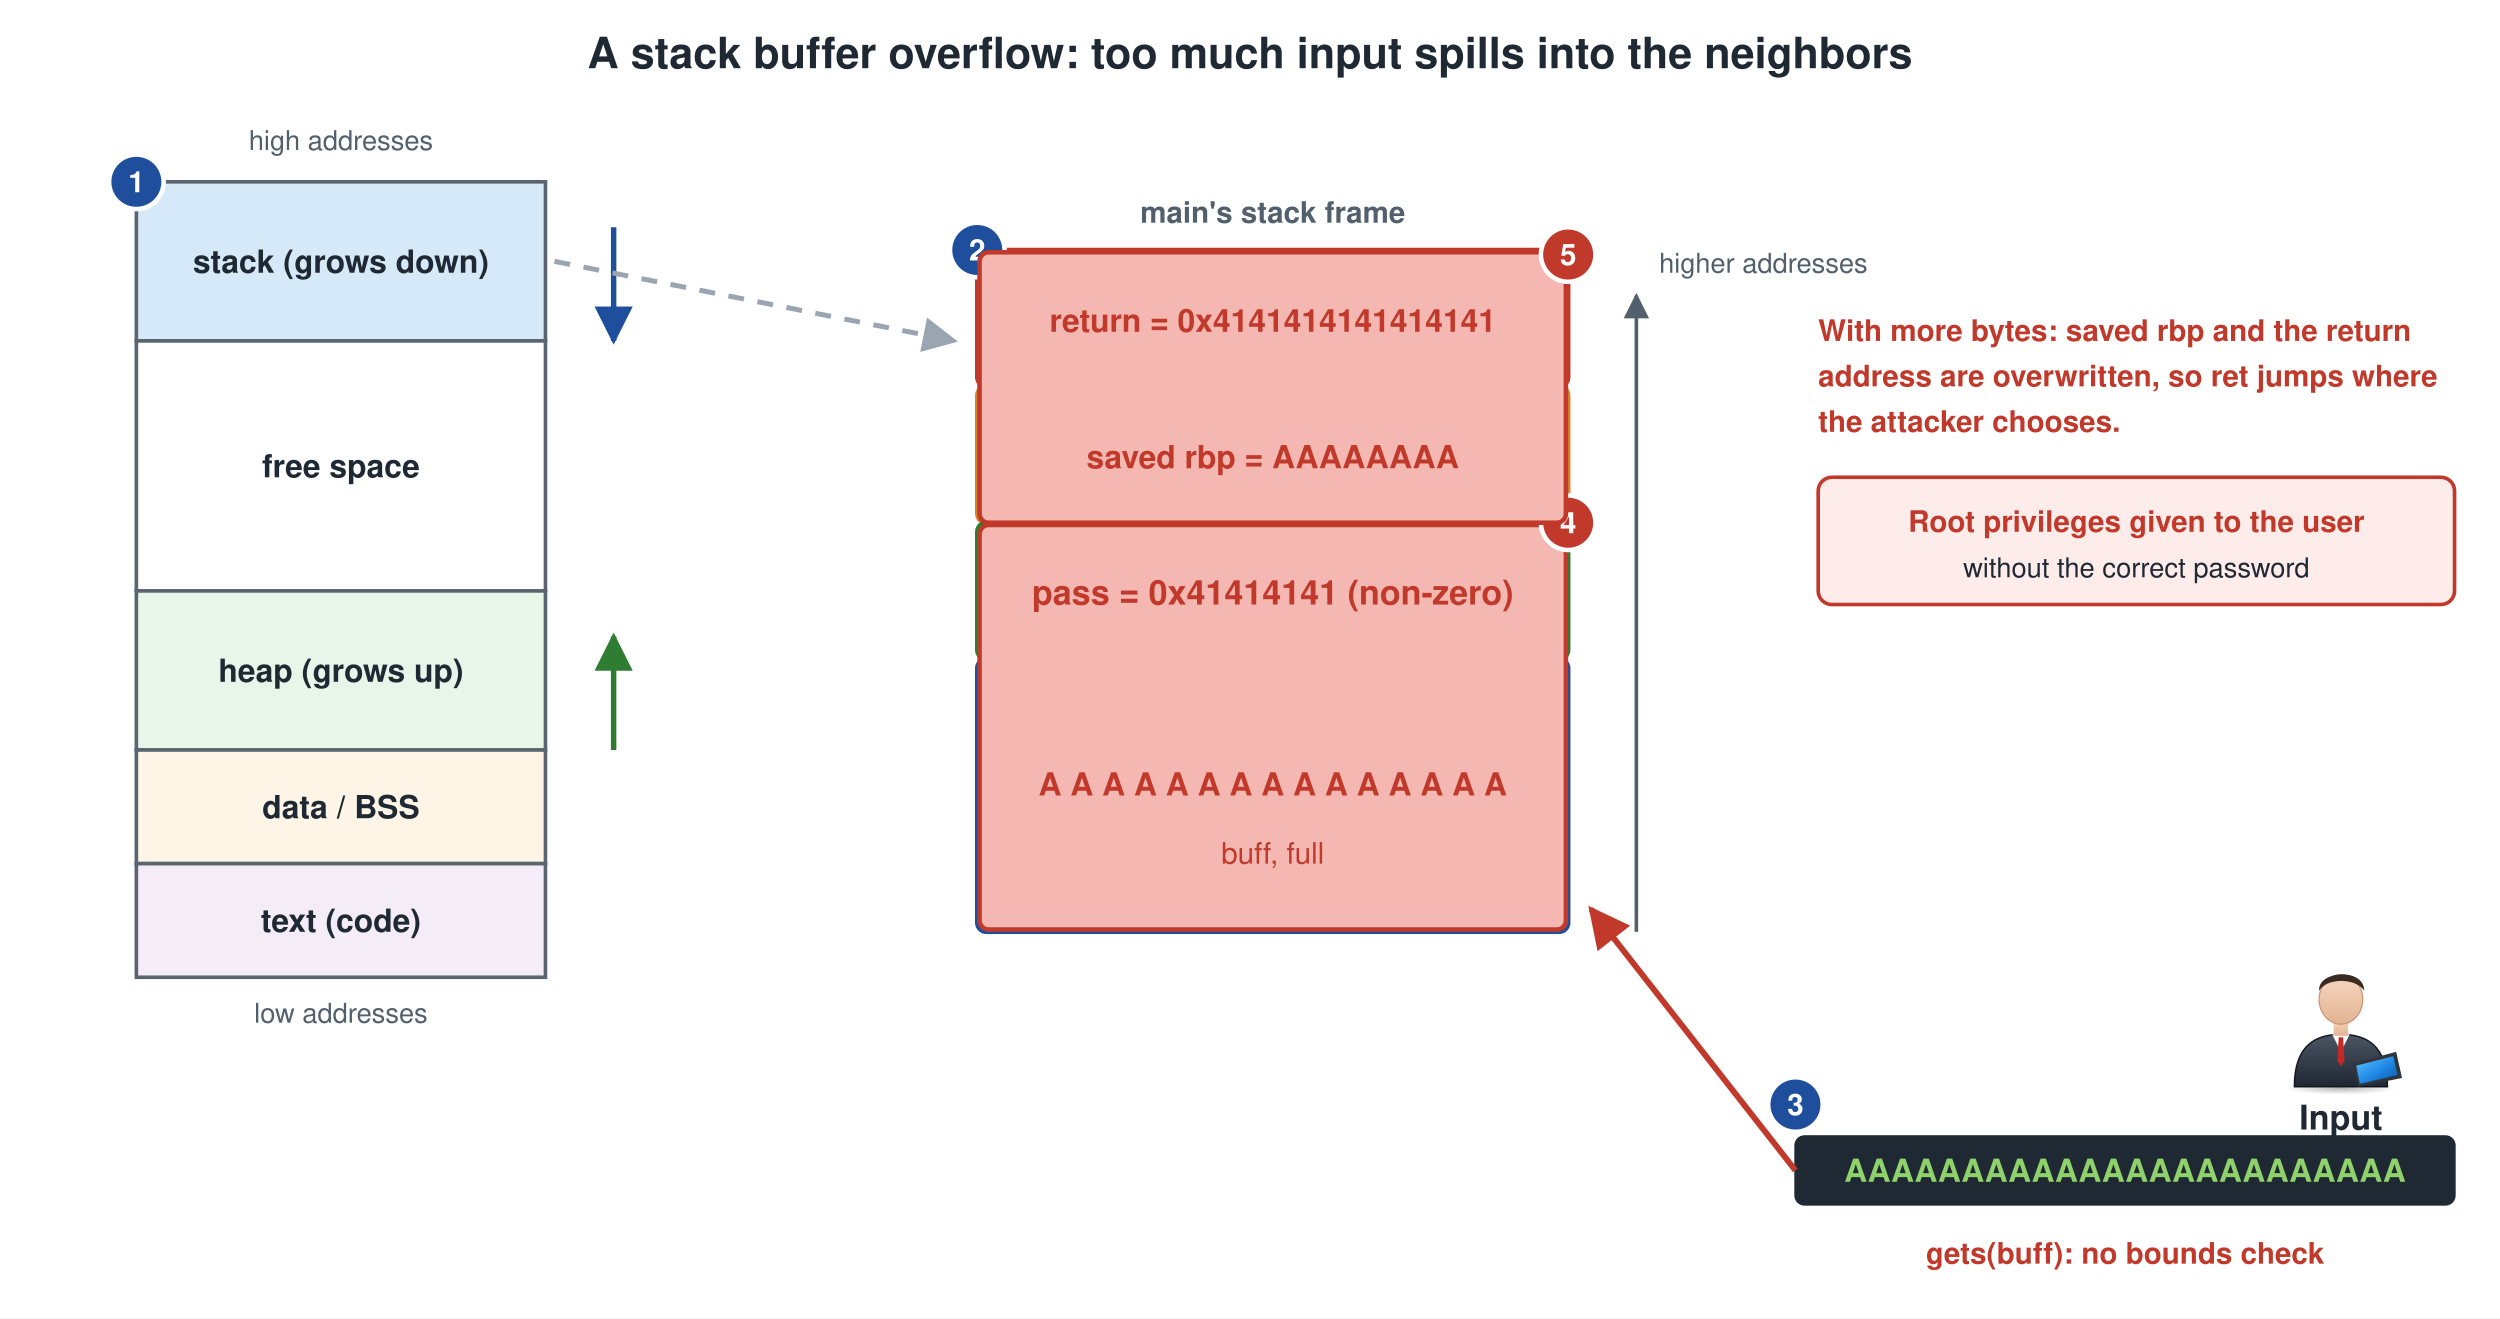
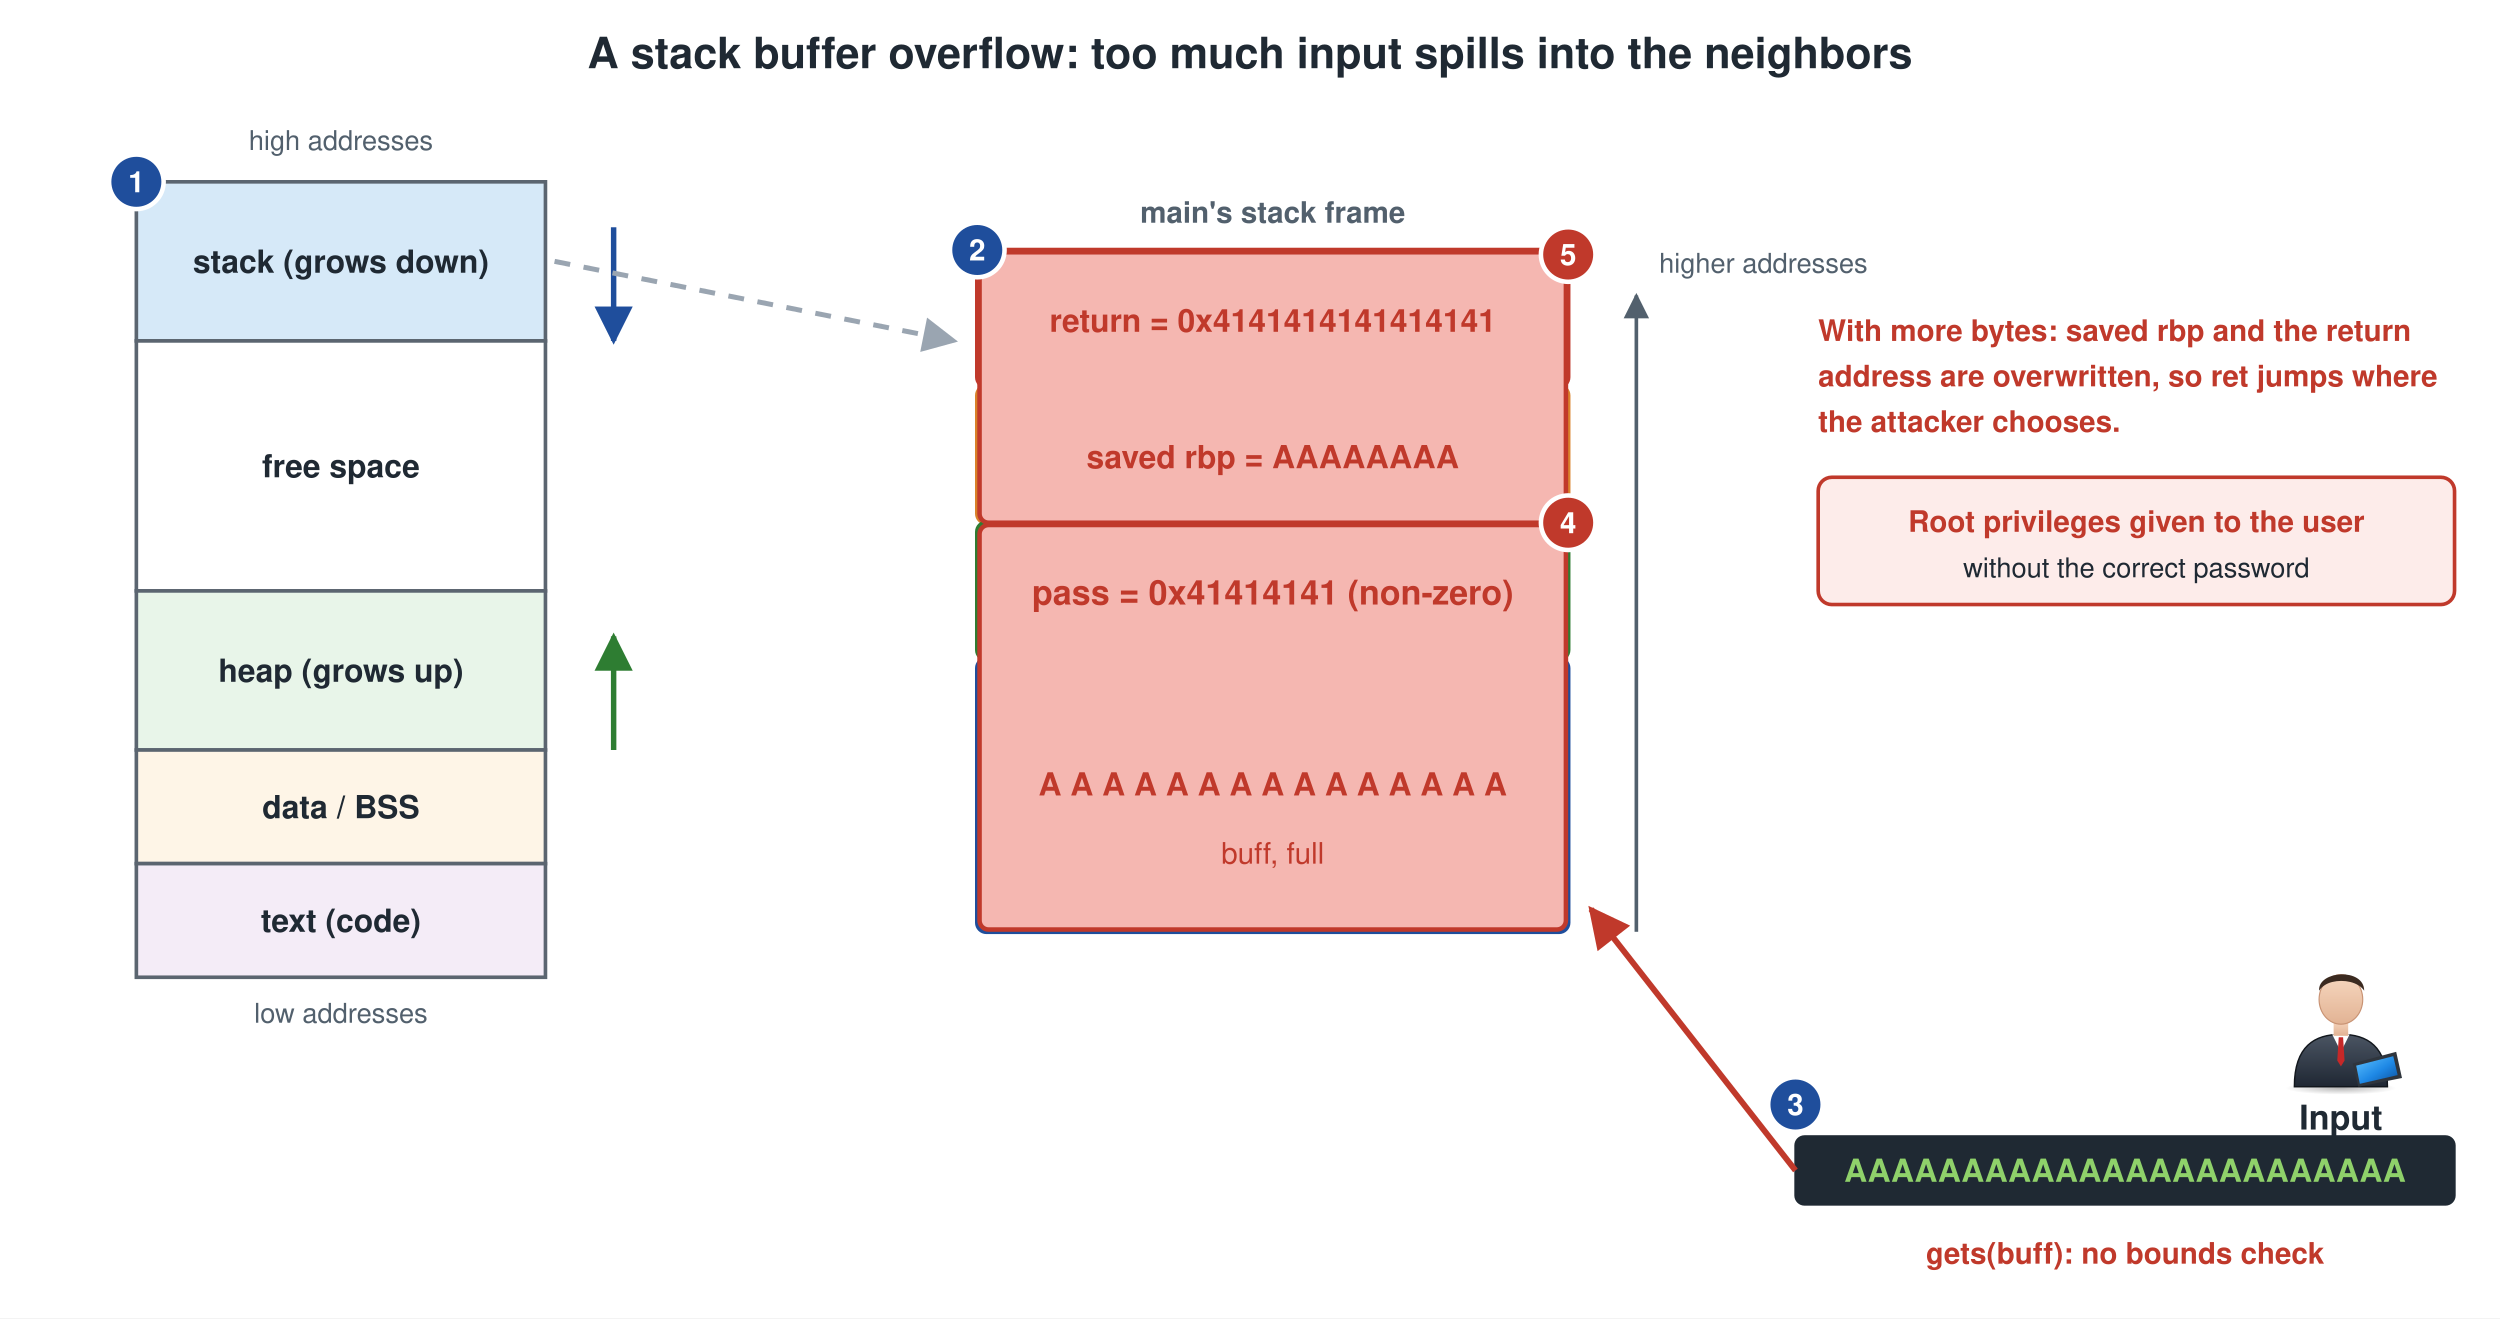
<svg xmlns="http://www.w3.org/2000/svg" viewBox="0 0 1100 580" width="1100" height="580" role="img" aria-labelledby="t d">
  <style>@media (prefers-reduced-motion: no-preference){.st{animation:fig-in .7s ease-out both}.s1{animation-delay:0.00s}.s2{animation-delay:0.90s}.s3{animation-delay:1.80s}.s4{animation-delay:2.70s}.s5{animation-delay:3.60s}}@keyframes fig-in{from{opacity:0}to{opacity:1}}</style>
  <defs>
    <linearGradient id="g-box" x1="0" y1="0" x2="0" y2="1">
      <stop offset="0" stop-color="#f3f8fe" />
      <stop offset="1" stop-color="#c9ddf4" />
    </linearGradient>
    <filter id="f-drop" x="-10%" y="-10%" width="130%" height="140%">
      <feDropShadow dx="1.5" dy="2" stdDeviation="1.6" flood-color="#000" flood-opacity=".18" />
    </filter>
    <marker id="a-1f4e9c" viewBox="0 0 10 10" refX="9" refY="5" markerWidth="7" markerHeight="7" orient="auto-start-reverse">
      <path d="M0 0 L10 5 L0 10 Z" fill="#1f4e9c" />
    </marker>
    <marker id="a-2e7d32" viewBox="0 0 10 10" refX="9" refY="5" markerWidth="7" markerHeight="7" orient="auto-start-reverse">
      <path d="M0 0 L10 5 L0 10 Z" fill="#2e7d32" />
    </marker>
    <marker id="a-52606d" viewBox="0 0 10 10" refX="9" refY="5" markerWidth="7" markerHeight="7" orient="auto-start-reverse">
      <path d="M0 0 L10 5 L0 10 Z" fill="#52606d" />
    </marker>
    <marker id="a-9aa5b1" viewBox="0 0 10 10" refX="9" refY="5" markerWidth="7" markerHeight="7" orient="auto-start-reverse">
      <path d="M0 0 L10 5 L0 10 Z" fill="#9aa5b1" />
    </marker>
    <marker id="a-c0392b" viewBox="0 0 10 10" refX="9" refY="5" markerWidth="7" markerHeight="7" orient="auto-start-reverse">
      <path d="M0 0 L10 5 L0 10 Z" fill="#c0392b" />
    </marker>
    <linearGradient id="g-steel" x1="0" y1="0" x2="1" y2="0">
      <stop offset="0" stop-color="#4a5361" />
      <stop offset=".5" stop-color="#2b313a" />
      <stop offset="1" stop-color="#1c2027" />
    </linearGradient>
    <linearGradient id="g-steel-top" x1="0" y1="0" x2="0" y2="1">
      <stop offset="0" stop-color="#7d8796" />
      <stop offset="1" stop-color="#4a5361" />
    </linearGradient>
    <linearGradient id="g-silver" x1="0" y1="0" x2="0" y2="1">
      <stop offset="0" stop-color="#f4f6f8" />
      <stop offset="1" stop-color="#b9c0c9" />
    </linearGradient>
    <linearGradient id="g-silver-side" x1="0" y1="0" x2="1" y2="0">
      <stop offset="0" stop-color="#d8dde3" />
      <stop offset="1" stop-color="#9aa3ae" />
    </linearGradient>
    <linearGradient id="g-screen" x1="0" y1="0" x2="1" y2="1">
      <stop offset="0" stop-color="#5fc3ff" />
      <stop offset=".55" stop-color="#1e88e5" />
      <stop offset="1" stop-color="#0b4f9c" />
    </linearGradient>
    <linearGradient id="g-router" x1="0" y1="0" x2="0" y2="1">
      <stop offset="0" stop-color="#6fb6e8" />
      <stop offset="1" stop-color="#1f5f99" />
    </linearGradient>
    <linearGradient id="g-router-top" x1="0" y1="0" x2="0" y2="1">
      <stop offset="0" stop-color="#e9f4fc" />
      <stop offset="1" stop-color="#a9cdea" />
    </linearGradient>
    <linearGradient id="g-db" x1="0" y1="0" x2="1" y2="0">
      <stop offset="0" stop-color="#8e99a6" />
      <stop offset=".45" stop-color="#e3e7eb" />
      <stop offset="1" stop-color="#7b8693" />
    </linearGradient>
    <linearGradient id="g-brick" x1="0" y1="0" x2="0" y2="1">
      <stop offset="0" stop-color="#e2774f" />
      <stop offset="1" stop-color="#b2472a" />
    </linearGradient>
    <linearGradient id="g-cloud" x1="0" y1="0" x2="0" y2="1">
      <stop offset="0" stop-color="#ffffff" />
      <stop offset="1" stop-color="#b8dcf5" />
    </linearGradient>
    <linearGradient id="g-skin" x1="0" y1="0" x2="0" y2="1">
      <stop offset="0" stop-color="#f7d7bf" />
      <stop offset="1" stop-color="#e2b394" />
    </linearGradient>
    <linearGradient id="g-suit" x1="0" y1="0" x2="0" y2="1">
      <stop offset="0" stop-color="#4b5563" />
      <stop offset="1" stop-color="#1f2733" />
    </linearGradient>
    <linearGradient id="g-suit2" x1="0" y1="0" x2="0" y2="1">
      <stop offset="0" stop-color="#7b5ea7" />
      <stop offset="1" stop-color="#46336b" />
    </linearGradient>
    <linearGradient id="g-hood" x1="0" y1="0" x2="0" y2="1">
      <stop offset="0" stop-color="#3a3f47" />
      <stop offset="1" stop-color="#0f1216" />
    </linearGradient>
    <linearGradient id="g-robot" x1="0" y1="0" x2="0" y2="1">
      <stop offset="0" stop-color="#e8eef5" />
      <stop offset="1" stop-color="#9fb0c3" />
    </linearGradient>
    <linearGradient id="g-gold" x1="0" y1="0" x2="0" y2="1">
      <stop offset="0" stop-color="#ffe08a" />
      <stop offset="1" stop-color="#d49a1f" />
    </linearGradient>
    <linearGradient id="g-paper" x1="0" y1="0" x2="0" y2="1">
      <stop offset="0" stop-color="#ffffff" />
      <stop offset="1" stop-color="#e4e9ef" />
    </linearGradient>
    <linearGradient id="g-green" x1="0" y1="0" x2="0" y2="1">
      <stop offset="0" stop-color="#7fd38b" />
      <stop offset="1" stop-color="#2e8b45" />
    </linearGradient>
    <linearGradient id="g-red" x1="0" y1="0" x2="0" y2="1">
      <stop offset="0" stop-color="#ff8a80" />
      <stop offset="1" stop-color="#c62828" />
    </linearGradient>
    <radialGradient id="g-shadow">
      <stop offset="0" stop-color="#000" stop-opacity=".28" />
      <stop offset="1" stop-color="#000" stop-opacity="0" />
    </radialGradient>
    <linearGradient id="g-suit3" x1="0" y1="0" x2="0" y2="1">
      <stop offset="0" stop-color="#2e86c1" />
      <stop offset="1" stop-color="#1b4f72" />
    </linearGradient>
    <symbol id="i-user-laptop" viewBox="0 0 100 100">
      <ellipse cx="50" cy="95" rx="38" ry="4.5" fill="url(#g-shadow)" />
      <path d="M18 94 C18 66 32 58 50 58 C68 58 82 66 82 94 Z" fill="url(#g-suit)" stroke="#11161c" stroke-width="1" />
      <path d="M44 58 L50 70 L56 58 Z" fill="#fff" />
      <path d="M48.5 60 L51.5 60 L52.5 76 L50 80 L47.5 76 Z" fill="#c62828" />
      <rect x="45" y="48" width="10" height="11" fill="url(#g-skin)" />
      <ellipse cx="50" cy="34" rx="15" ry="17" fill="url(#g-skin)" stroke="#c89273" stroke-width=".8" />
      <path d="M35 28 C34 14 66 12 66 28 C62 22 52 20 44 22 C40 23 37 25 35 28 Z" fill="#3b2a20" />
      <path d="M58 78 L88 70 L92 88 L62 94 Z" fill="#2f353d" />
      <path d="M60.5 79.5 L86 73 L89 86 L63 92 Z" fill="url(#g-screen)" />
    </symbol>
  </defs>
  <rect width="1100" height="580" fill="#ffffff" />
  <text x="550.0" y="30.0" font-family="Helvetica, Arial, sans-serif" font-size="19" fill="#1f2933" font-weight="bold" text-anchor="middle">A stack buffer overflow: too much input spills into the neighbors</text>
  <g class="st s1">
    <text x="150.0" y="66.0" font-family="Helvetica, Arial, sans-serif" font-size="12" fill="#52606d" font-weight="normal" text-anchor="middle">high addresses</text>
  </g>
  <g class="st s1">
    <rect x="60.0" y="80.0" width="180.0" height="70.0" rx="0" fill="#d6e9f8" fill-opacity="1" stroke="#5b6570" stroke-width="1.6" />
  </g>
  <g class="st s1">
    <text x="150.0" y="120.0" font-family="Helvetica, Arial, sans-serif" font-size="14" fill="#1f2933" font-weight="bold" text-anchor="middle">stack (grows down)</text>
  </g>
  <g class="st s1">
    <rect x="60.0" y="150.0" width="180.0" height="110.0" rx="0" fill="#ffffff" fill-opacity="1" stroke="#5b6570" stroke-width="1.6" />
  </g>
  <g class="st s1">
    <text x="150.0" y="210.0" font-family="Helvetica, Arial, sans-serif" font-size="14" fill="#1f2933" font-weight="bold" text-anchor="middle">free space</text>
  </g>
  <g class="st s1">
    <rect x="60.0" y="260.0" width="180.0" height="70.0" rx="0" fill="#e8f5e9" fill-opacity="1" stroke="#5b6570" stroke-width="1.6" />
  </g>
  <g class="st s1">
    <text x="150.0" y="300.0" font-family="Helvetica, Arial, sans-serif" font-size="14" fill="#1f2933" font-weight="bold" text-anchor="middle">heap (grows up)</text>
  </g>
  <g class="st s1">
    <rect x="60.0" y="330.0" width="180.0" height="50.0" rx="0" fill="#fef5e7" fill-opacity="1" stroke="#5b6570" stroke-width="1.6" />
  </g>
  <g class="st s1">
    <text x="150.0" y="360.0" font-family="Helvetica, Arial, sans-serif" font-size="14" fill="#1f2933" font-weight="bold" text-anchor="middle">data / BSS</text>
  </g>
  <g class="st s1">
    <rect x="60.0" y="380.0" width="180.0" height="50.0" rx="0" fill="#f4ecf7" fill-opacity="1" stroke="#5b6570" stroke-width="1.6" />
  </g>
  <g class="st s1">
    <text x="150.0" y="410.0" font-family="Helvetica, Arial, sans-serif" font-size="14" fill="#1f2933" font-weight="bold" text-anchor="middle">text (code)</text>
  </g>
  <g class="st s1">
    <text x="150.0" y="450.0" font-family="Helvetica, Arial, sans-serif" font-size="12" fill="#52606d" font-weight="normal" text-anchor="middle">low addresses</text>
  </g>
  <g class="st s1">
+     <path d="M270.0 100.0 L270.0 150.0" fill="none" stroke="#1f4e9c" stroke-width="2.4" marker-end="url(#a-1f4e9c)" stroke-linejoin="round" />
+   </g>
+   <g class="st s1">
+     <path d="M270.0 330.0 L270.0 280.0" fill="none" stroke="#2e7d32" stroke-width="2.4" marker-end="url(#a-2e7d32)" stroke-linejoin="round" />
+   </g>
+   <g class="st s2">
+     <path d="M244.0 115.0 L420.0 150.0" fill="none" stroke="#9aa5b1" stroke-width="2.2" stroke-dasharray="7 6" marker-end="url(#a-9aa5b1)" stroke-linejoin="round" />
+   </g>
+   <g class="st s2">
+     <rect x="430.0" y="110.0" width="260.0" height="60.0" rx="4" fill="#fdecea" fill-opacity="1" stroke="#c0392b" stroke-width="2" />
+   </g>
+   <g class="st s2">
+     <text x="560.0" y="146.0" font-family="Helvetica, Arial, sans-serif" font-size="16" fill="#c0392b" font-weight="bold" text-anchor="middle">return address</text>
+   </g>
+   <g class="st s2">
+     <rect x="430.0" y="170.0" width="260.0" height="60.0" rx="4" fill="#fff3e0" fill-opacity="1" stroke="#d9822b" stroke-width="2" />
+   </g>
+   <g class="st s2">
+     <text x="560.0" y="206.0" font-family="Helvetica, Arial, sans-serif" font-size="16" fill="#d9822b" font-weight="bold" text-anchor="middle">saved rbp</text>
+   </g>
+   <g class="st s2">
+     <rect x="430.0" y="230.0" width="260.0" height="60.0" rx="4" fill="#e8f5e9" fill-opacity="1" stroke="#2e7d32" stroke-width="2" />
+   </g>
+   <g class="st s2">
+     <text x="560.0" y="266.0" font-family="Helvetica, Arial, sans-serif" font-size="16" fill="#2e7d32" font-weight="bold" text-anchor="middle">int pass = 0</text>
+   </g>
+   <g class="st s2">
+     <rect x="430.0" y="290.0" width="260.0" height="120.0" rx="4" fill="#eef5fc" fill-opacity="1" stroke="#1f4e9c" stroke-width="2" />
+   </g>
+   <g class="st s2">
+     <text x="560.0" y="356.0" font-family="Helvetica, Arial, sans-serif" font-size="16" fill="#1f4e9c" font-weight="bold" text-anchor="middle">char buff[15]</text>
+   </g>
+   <g class="st s2">
+     <text x="560.0" y="98.0" font-family="Helvetica, Arial, sans-serif" font-size="13" fill="#52606d" font-weight="bold" text-anchor="middle">main's stack frame</text>
+   </g>
+   <g class="st s2">
+     <text x="730.0" y="120.0" font-family="Helvetica, Arial, sans-serif" font-size="12" fill="#52606d" font-weight="normal" text-anchor="start">higher addresses</text>
+   </g>
+   <g class="st s2">
+     <path d="M720.0 410.0 L720.0 130.0" fill="none" stroke="#52606d" stroke-width="1.6" marker-end="url(#a-52606d)" stroke-linejoin="round" />
+   </g>
+   <g class="st s3">
+     <use href="#i-user-laptop" x="998.0" y="418.0" width="64" height="64" />
+     <text x="1030.0" y="497.0" font-family="Helvetica, Arial, sans-serif" font-size="15" fill="#1f2933" font-weight="bold" text-anchor="middle">Input</text>
+   </g>
+   <g class="st s3">
+     <rect x="790.0" y="500.0" width="290.0" height="30.0" rx="4" fill="#1f2933" fill-opacity="1" stroke="#1f2933" stroke-width="1" />
+   </g>
+   <g class="st s3">
+     <text x="935.0" y="520.0" font-family="Helvetica, Arial, sans-serif" font-size="14" fill="#8fd16a" font-weight="bold" text-anchor="middle">AAAAAAAAAAAAAAAAAAAAAAAA</text>
+   </g>
+   <g class="st s3">
+     <text x="935.0" y="556.0" font-family="Helvetica, Arial, sans-serif" font-size="13" fill="#c0392b" font-weight="bold" text-anchor="middle">gets(buff): no bounds check</text>
+   </g>
+   <g class="st s3">
+     <path d="M790.0 515.0 L700.0 400.0" fill="none" stroke="#c0392b" stroke-width="2.6" marker-end="url(#a-c0392b)" stroke-linejoin="round" />
+   </g>
+   <g class="st s4">
+     <rect x="431.0" y="231.0" width="258.0" height="178.0" rx="4" fill="#f5b7b1" fill-opacity="1" stroke="#c0392b" stroke-width="2" />
+   </g>
+   <g class="st s4">
+     <text x="560.0" y="350.0" font-family="Helvetica, Arial, sans-serif" font-size="14" fill="#c0392b" font-weight="bold" text-anchor="middle">A A A A A A A A A A A A A A A</text>
+   </g>
+   <g class="st s4">
+     <text x="560.0" y="380.0" font-family="Helvetica, Arial, sans-serif" font-size="13" fill="#c0392b" font-weight="normal" text-anchor="middle">buff, full</text>
+   </g>
+   <g class="st s4">
+     <text x="560.0" y="266.0" font-family="Helvetica, Arial, sans-serif" font-size="15" fill="#c0392b" font-weight="bold" text-anchor="middle">pass = 0x41414141 (non-zero)</text>
+   </g>
+   <g class="st s4">
+     <rect x="800.0" y="210.0" width="280.0" height="56.0" rx="6" fill="#fdecea" fill-opacity="1" stroke="#c0392b" stroke-width="1.6" />
+   </g>
+   <g class="st s4">
+     <text x="940.0" y="234.0" font-family="Helvetica, Arial, sans-serif" font-size="13" fill="#c0392b" font-weight="bold" text-anchor="middle">Root privileges given to the user</text>
+   </g>
+   <g class="st s4">
+     <text x="940.0" y="254.0" font-family="Helvetica, Arial, sans-serif" font-size="12" fill="#1f2933" font-weight="normal" text-anchor="middle">without the correct password</text>
+   </g>
+   <g class="st s5">
+     <rect x="431.0" y="111.0" width="258.0" height="119.0" rx="4" fill="#f5b7b1" fill-opacity="1" stroke="#c0392b" stroke-width="2" />
+   </g>
+   <g class="st s5">
+     <text x="560.0" y="146.0" font-family="Helvetica, Arial, sans-serif" font-size="14" fill="#c0392b" font-weight="bold" text-anchor="middle">return = 0x4141414141414141</text>
+   </g>
+   <g class="st s5">
+     <text x="560.0" y="206.0" font-family="Helvetica, Arial, sans-serif" font-size="14" fill="#c0392b" font-weight="bold" text-anchor="middle">saved rbp = AAAAAAAA</text>
+   </g>
+   <g class="st s5">
+     <text x="800.0" y="150.0" font-family="Helvetica, Arial, sans-serif" font-size="13" fill="#c0392b" font-weight="bold" text-anchor="start">With more bytes: saved rbp and the return</text>
+   </g>
+   <g class="st s5">
+     <text x="800.0" y="170.0" font-family="Helvetica, Arial, sans-serif" font-size="13" fill="#c0392b" font-weight="bold" text-anchor="start">address are overwritten, so ret jumps where</text>
+   </g>
+   <g class="st s5">
+     <text x="800.0" y="190.0" font-family="Helvetica, Arial, sans-serif" font-size="13" fill="#c0392b" font-weight="bold" text-anchor="start">the attacker chooses.</text>
+   </g>
+   <g class="st s1">
    <circle cx="60" cy="80" r="12" fill="#1f4e9c" stroke="#fff" stroke-width="2" />
    <text x="60.0" y="84.6" font-family="Helvetica, Arial, sans-serif" font-size="13" fill="#fff" font-weight="bold" text-anchor="middle">1</text>
  </g>
-   <g class="st s1">
-     <path d="M270.0 100.0 L270.0 150.0" fill="none" stroke="#1f4e9c" stroke-width="2.4" marker-end="url(#a-1f4e9c)" stroke-linejoin="round" />
-   </g>
-   <g class="st s1">
-     <path d="M270.0 330.0 L270.0 280.0" fill="none" stroke="#2e7d32" stroke-width="2.4" marker-end="url(#a-2e7d32)" stroke-linejoin="round" />
-   </g>
-   <g class="st s2">
-     <path d="M244.0 115.0 L420.0 150.0" fill="none" stroke="#9aa5b1" stroke-width="2.2" stroke-dasharray="7 6" marker-end="url(#a-9aa5b1)" stroke-linejoin="round" />
-   </g>
-   <g class="st s2">
-     <rect x="430.0" y="110.0" width="260.0" height="60.0" rx="4" fill="#fdecea" fill-opacity="1" stroke="#c0392b" stroke-width="2" />
-   </g>
-   <g class="st s2">
-     <text x="560.0" y="146.0" font-family="Helvetica, Arial, sans-serif" font-size="16" fill="#c0392b" font-weight="bold" text-anchor="middle">return address</text>
-   </g>
-   <g class="st s2">
-     <rect x="430.0" y="170.0" width="260.0" height="60.0" rx="4" fill="#fff3e0" fill-opacity="1" stroke="#d9822b" stroke-width="2" />
-   </g>
-   <g class="st s2">
-     <text x="560.0" y="206.0" font-family="Helvetica, Arial, sans-serif" font-size="16" fill="#d9822b" font-weight="bold" text-anchor="middle">saved rbp</text>
-   </g>
-   <g class="st s2">
-     <rect x="430.0" y="230.0" width="260.0" height="60.0" rx="4" fill="#e8f5e9" fill-opacity="1" stroke="#2e7d32" stroke-width="2" />
-   </g>
-   <g class="st s2">
-     <text x="560.0" y="266.0" font-family="Helvetica, Arial, sans-serif" font-size="16" fill="#2e7d32" font-weight="bold" text-anchor="middle">int pass = 0</text>
-   </g>
-   <g class="st s2">
-     <rect x="430.0" y="290.0" width="260.0" height="120.0" rx="4" fill="#eef5fc" fill-opacity="1" stroke="#1f4e9c" stroke-width="2" />
-   </g>
-   <g class="st s2">
-     <text x="560.0" y="356.0" font-family="Helvetica, Arial, sans-serif" font-size="16" fill="#1f4e9c" font-weight="bold" text-anchor="middle">char buff[15]</text>
-   </g>
-   <g class="st s2">
-     <text x="560.0" y="98.0" font-family="Helvetica, Arial, sans-serif" font-size="13" fill="#52606d" font-weight="bold" text-anchor="middle">main's stack frame</text>
-   </g>
  <g class="st s2">
    <circle cx="430" cy="110" r="12" fill="#1f4e9c" stroke="#fff" stroke-width="2" />
    <text x="430.0" y="114.6" font-family="Helvetica, Arial, sans-serif" font-size="13" fill="#fff" font-weight="bold" text-anchor="middle">2</text>
  </g>
-   <g class="st s2">
-     <text x="730.0" y="120.0" font-family="Helvetica, Arial, sans-serif" font-size="12" fill="#52606d" font-weight="normal" text-anchor="start">higher addresses</text>
-   </g>
-   <g class="st s2">
-     <path d="M720.0 410.0 L720.0 130.0" fill="none" stroke="#52606d" stroke-width="1.6" marker-end="url(#a-52606d)" stroke-linejoin="round" />
-   </g>
-   <g class="st s3">
-     <use href="#i-user-laptop" x="998.0" y="418.0" width="64" height="64" />
-     <text x="1030.0" y="497.0" font-family="Helvetica, Arial, sans-serif" font-size="15" fill="#1f2933" font-weight="bold" text-anchor="middle">Input</text>
-   </g>
  <g class="st s3">
    <circle cx="790" cy="486" r="12" fill="#1f4e9c" stroke="#fff" stroke-width="2" />
    <text x="790.0" y="490.6" font-family="Helvetica, Arial, sans-serif" font-size="13" fill="#fff" font-weight="bold" text-anchor="middle">3</text>
  </g>
-   <g class="st s3">
-     <rect x="790.0" y="500.0" width="290.0" height="30.0" rx="4" fill="#1f2933" fill-opacity="1" stroke="#1f2933" stroke-width="1" />
-   </g>
-   <g class="st s3">
-     <text x="935.0" y="520.0" font-family="Helvetica, Arial, sans-serif" font-size="14" fill="#8fd16a" font-weight="bold" text-anchor="middle">AAAAAAAAAAAAAAAAAAAAAAAA</text>
-   </g>
-   <g class="st s3">
-     <text x="935.0" y="556.0" font-family="Helvetica, Arial, sans-serif" font-size="13" fill="#c0392b" font-weight="bold" text-anchor="middle">gets(buff): no bounds check</text>
-   </g>
-   <g class="st s3">
-     <path d="M790.0 515.0 L700.0 400.0" fill="none" stroke="#c0392b" stroke-width="2.6" marker-end="url(#a-c0392b)" stroke-linejoin="round" />
-   </g>
-   <g class="st s4">
-     <rect x="431.0" y="231.0" width="258.0" height="178.0" rx="4" fill="#f5b7b1" fill-opacity="1" stroke="#c0392b" stroke-width="2" />
-   </g>
-   <g class="st s4">
-     <text x="560.0" y="350.0" font-family="Helvetica, Arial, sans-serif" font-size="14" fill="#c0392b" font-weight="bold" text-anchor="middle">A A A A A A A A A A A A A A A</text>
-   </g>
-   <g class="st s4">
-     <text x="560.0" y="380.0" font-family="Helvetica, Arial, sans-serif" font-size="13" fill="#c0392b" font-weight="normal" text-anchor="middle">buff, full</text>
-   </g>
-   <g class="st s4">
-     <text x="560.0" y="266.0" font-family="Helvetica, Arial, sans-serif" font-size="15" fill="#c0392b" font-weight="bold" text-anchor="middle">pass = 0x41414141 (non-zero)</text>
-   </g>
  <g class="st s4">
    <circle cx="690" cy="230" r="12" fill="#c0392b" stroke="#fff" stroke-width="2" />
    <text x="690.0" y="234.6" font-family="Helvetica, Arial, sans-serif" font-size="13" fill="#fff" font-weight="bold" text-anchor="middle">4</text>
  </g>
-   <g class="st s4">
-     <rect x="800.0" y="210.0" width="280.0" height="56.0" rx="6" fill="#fdecea" fill-opacity="1" stroke="#c0392b" stroke-width="1.6" />
-   </g>
-   <g class="st s4">
-     <text x="940.0" y="234.0" font-family="Helvetica, Arial, sans-serif" font-size="13" fill="#c0392b" font-weight="bold" text-anchor="middle">Root privileges given to the user</text>
-   </g>
-   <g class="st s4">
-     <text x="940.0" y="254.0" font-family="Helvetica, Arial, sans-serif" font-size="12" fill="#1f2933" font-weight="normal" text-anchor="middle">without the correct password</text>
-   </g>
-   <g class="st s5">
-     <rect x="431.0" y="111.0" width="258.0" height="119.0" rx="4" fill="#f5b7b1" fill-opacity="1" stroke="#c0392b" stroke-width="2" />
-   </g>
-   <g class="st s5">
-     <text x="560.0" y="146.0" font-family="Helvetica, Arial, sans-serif" font-size="14" fill="#c0392b" font-weight="bold" text-anchor="middle">return = 0x4141414141414141</text>
-   </g>
-   <g class="st s5">
-     <text x="560.0" y="206.0" font-family="Helvetica, Arial, sans-serif" font-size="14" fill="#c0392b" font-weight="bold" text-anchor="middle">saved rbp = AAAAAAAA</text>
-   </g>
  <g class="st s5">
    <circle cx="690" cy="112" r="12" fill="#c0392b" stroke="#fff" stroke-width="2" />
    <text x="690.0" y="116.6" font-family="Helvetica, Arial, sans-serif" font-size="13" fill="#fff" font-weight="bold" text-anchor="middle">5</text>
  </g>
-   <g class="st s5">
-     <text x="800.0" y="150.0" font-family="Helvetica, Arial, sans-serif" font-size="13" fill="#c0392b" font-weight="bold" text-anchor="start">With more bytes: saved rbp and the return</text>
-   </g>
-   <g class="st s5">
-     <text x="800.0" y="170.0" font-family="Helvetica, Arial, sans-serif" font-size="13" fill="#c0392b" font-weight="bold" text-anchor="start">address are overwritten, so ret jumps where</text>
-   </g>
-   <g class="st s5">
-     <text x="800.0" y="190.0" font-family="Helvetica, Arial, sans-serif" font-size="13" fill="#c0392b" font-weight="bold" text-anchor="start">the attacker chooses.</text>
-   </g>
</svg>
